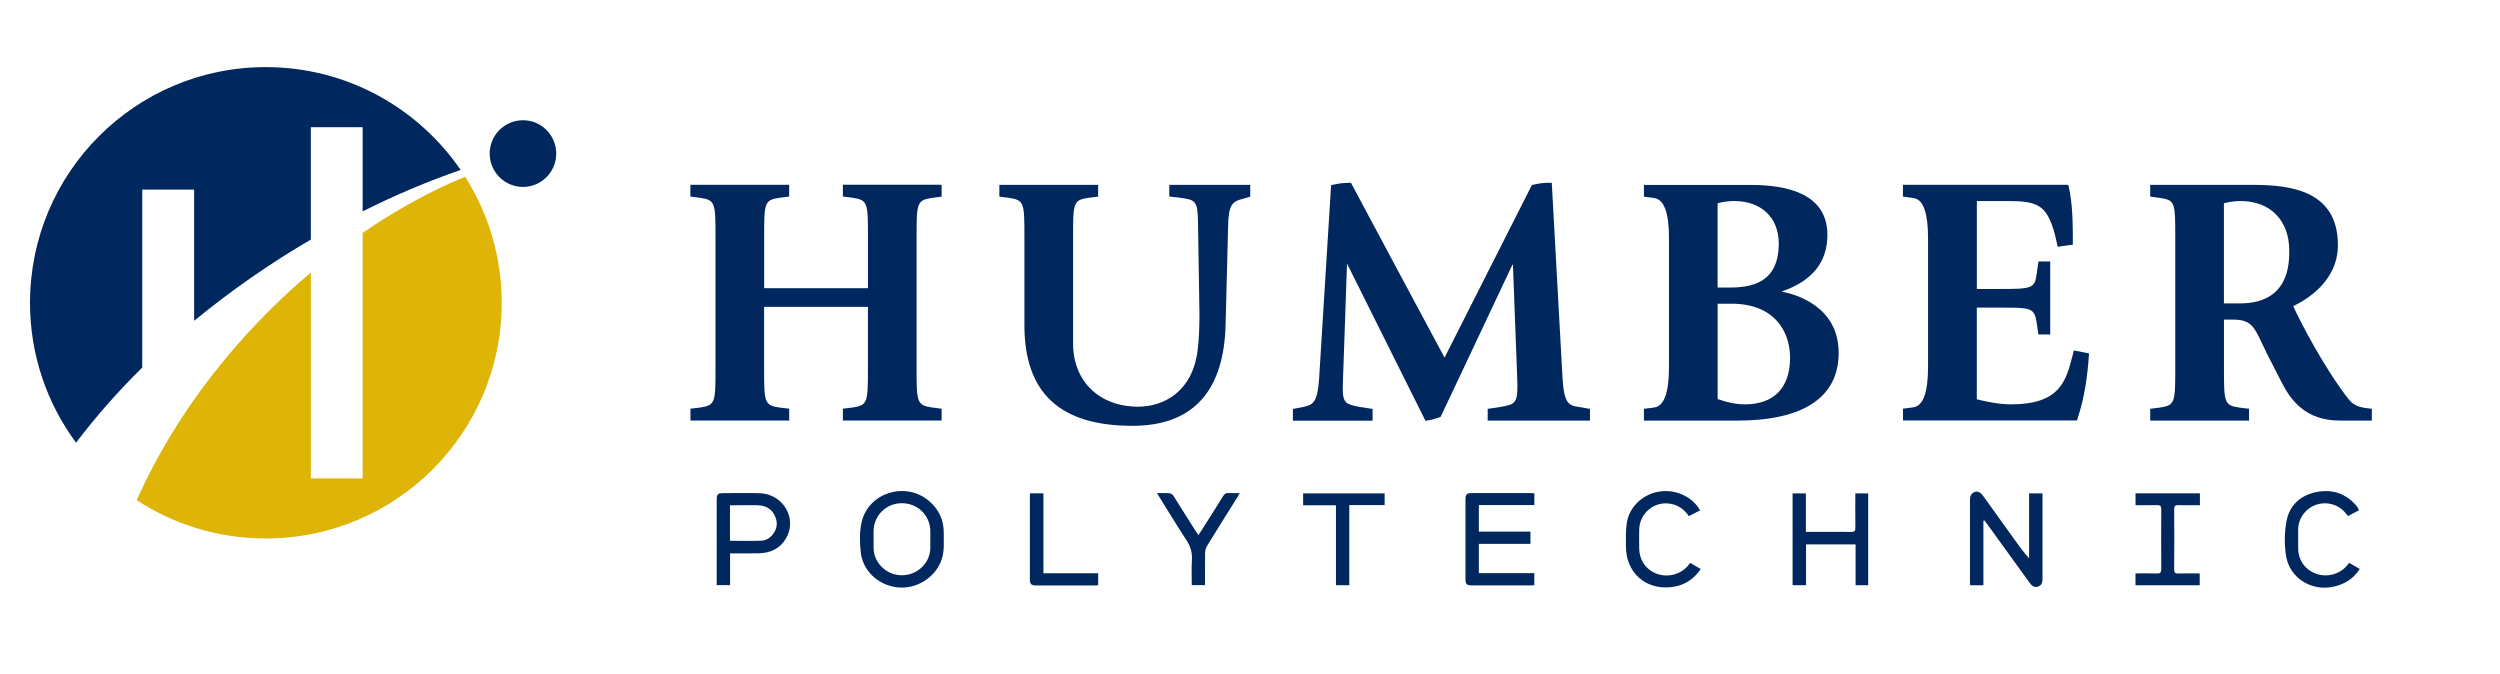
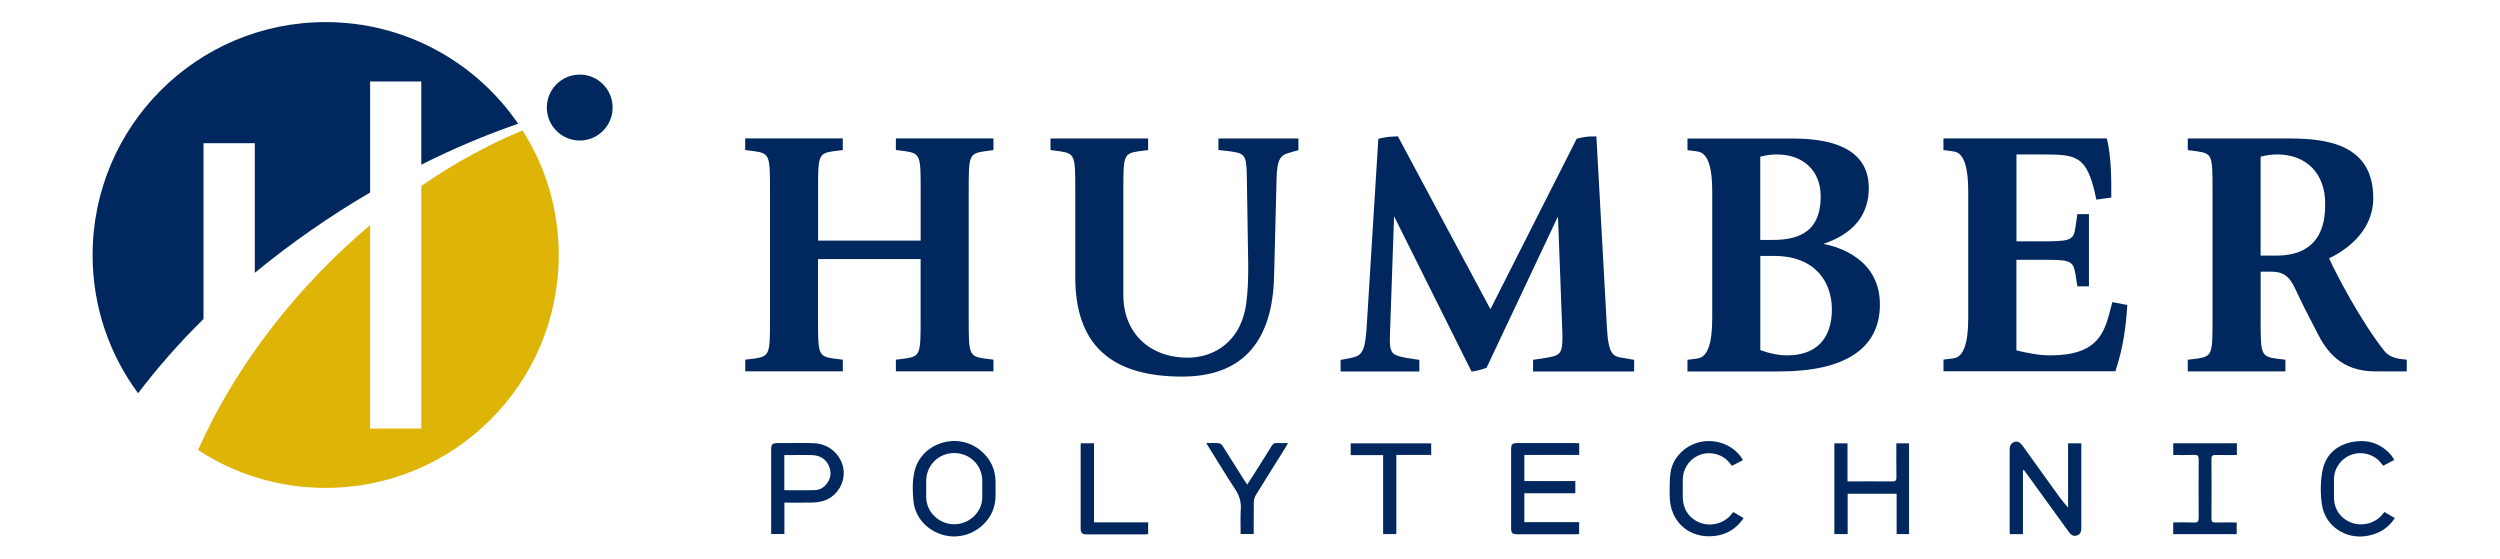
- <svg xmlns="http://www.w3.org/2000/svg" version="1.1" viewBox="0 0 504.02 135.83">
+ <svg xmlns="http://www.w3.org/2000/svg" version="1.1" viewBox="-12.841 9.02 510.04 114.006">
  <defs>
    <style>
      .cls-1 {
        fill: #00285e;
      }

      .cls-2 {
        fill: #deb407;
      }
    </style>
  </defs>
  <g>
    <g id="Layer_1">
      <g>
        <g>
          <g>
            <path class="cls-1" d="M189.56,37.27h.28v2.37c-.06,0-1.88.25-1.88.25-3.17.46-3.17,1.05-3.17,8.19v25.89c0,7.14,0,7.73,3.17,8.19,0,0,1.68.22,1.88.24v2.38h-19.91v-2.38c.06,0,.25-.03.25-.03,1.36-.17,1.31-.17,1.43-.18.11,0,.27-.03.27-.03,3.1-.46,3.1-1.04,3.1-8.19v-12.1h-20.93v12.17c0,7.08,0,7.66,3.1,8.12,0,0,1.75.22,1.96.24v2.38h-19.91v-2.38c.06,0,.25-.03.25-.03,1.35-.17,1.07-.13,1.17-.14.12,0,.53-.07.53-.07,3.1-.46,3.1-1.04,3.1-8.12v-25.97c0-7.14,0-7.73-3.1-8.19,0,0-1.75-.22-1.96-.25v-2.37h19.91v2.37c-.06,0-.24.03-.24.03-1.36.17-1.13.14-1.59.2-.04,0-.11.01-.11.01-3.1.46-3.1,1.04-3.1,8.12v10.11h20.93v-10.04c0-7.14,0-7.73-3.1-8.19,0,0-1.75-.22-1.96-.25v-2.37h19.63Z" />
            <path class="cls-1" d="M268.55,37.28c1.7-.35,1.9-.36,3.5-.43,0,0,.31,0,.31,0h0c0,.05,18.83,35.17,18.83,35.17l.04.08s17.6-34.79,17.61-34.8c0,0,.12-.02.12-.02,1.52-.36,2.13-.43,3.62-.43h.27c0,.09,2.15,39.04,2.15,39.04.29,5.44,1.23,5.83,3.18,6.14,0,0,2.16.36,2.37.4v2.37h-20.62v-2.37c.06,0,2.57-.39,2.57-.39,2.7-.48,3.42-.61,3.42-4.1l-.02-1.16-.88-23.42-.09-.02s-14.49,30.7-14.49,30.71c0,0-.1.03-.1.03-1,.36-1.74.58-2.76.72,0,0-.15.02-.2.03-.03-.06-15.81-31.69-15.81-31.69l-.82,23.65-.04,1.51c0,3.06.72,3.2,3.43,3.75,0,0,2.38.36,2.59.39v2.37h-16.07v-2.36c.05,0,2.07-.4,2.07-.4,1.91-.4,2.85-.8,3.2-5.51,0,0,2.38-38.45,2.43-39.2.05-.01.21-.04.21-.04Z" />
            <path class="cls-1" d="M416.77,37.27h.22c0,.05.05.22.05.22.86,3.66.86,7.87.86,11.58v.25c-.08,0-2.98.42-3.06.43-.01-.06-.05-.26-.05-.26-1.83-8.96-4.05-8.96-11.39-8.96h-4.85v17.73h4.56c6.37,0,7.09-.09,7.47-2.82,0,0,.38-2.65.39-2.73h2.37v14.72h-2.37c-.01-.07-.39-2.51-.39-2.51-.46-2.9-1.23-2.9-7.19-2.9h-4.85v18.49h.03c2.18.53,4.52,1.01,6.87,1.01,9.85,0,11.08-4.71,12.37-9.7,0,0,.25-.96.3-1.17.08.02,2.99.59,3.06.6,0,.06-.02.25-.02.25-.33,4.64-.84,8.45-2.36,13.08,0,0-.05.15-.07.19h-35.06v-2.38c.06,0,1.93-.25,1.93-.25,0,0,.26-.04.26-.04q2.86-.54,2.86-8.15v-25.89q0-7.48-2.72-8.09l-.4-.07s-.4-.06-1.94-.27v-2.37h33.08Z" />
            <path class="cls-1" d="M235.75,37.27h16.31c0,.09,0,2.32,0,2.39-.06.02-1.61.45-1.61.45-1.88.51-2.8.97-2.86,5.7q-.44,17.44-.44,17.44l-.1,3.33c-.67,12.78-6.97,19.27-18.73,19.27-14.66,0-21.79-6.64-21.79-20.31v-17.53c0-7.07,0-7.66-3.1-8.12,0,0-1.74-.22-1.95-.25v-2.37h19.91v2.37c-.06,0-1.94.24-1.94.24-3.11.46-3.11,1.04-3.11,8.12v21.24c0,7.63,5.28,12.75,13.13,12.75,5.09,0,10.91-2.97,11.97-11.29.3-2.36.37-4.48.38-7.34l-.29-18.45c-.06-4.54-.54-4.61-3.69-5.05,0,0-1.89-.22-2.1-.24v-2.35Z" />
            <path class="cls-1" d="M359.33,58.81l-.17-.03.16-.06c6.04-2.08,9.1-5.89,9.1-11.34,0-6.7-5.22-10.1-15.51-10.1h-21.48v2.37c.21.03,1.95.25,1.95.25l.24.05q2.86.54,2.86,8v26.04q0,7.54-2.79,8.12s-.33.07-.34.07c0,0-1.84.23-1.92.24v2.38h18.78c13.4,0,20.48-4.72,20.48-13.66,0-9.4-8.7-11.81-11.37-12.33ZM346.29,40.98h.03c1.1-.3,2.18-.45,3.32-.45,5.45,0,8.97,3.35,8.97,8.54,0,7.89-5.33,8.9-9.97,8.9h-2.36v-17ZM351.78,81.52c-1.7,0-3.58-.37-5.46-1.06h-.03v-19.23h2.78c8.71,0,11.82,5.63,11.82,10.89,0,6.06-3.24,9.4-9.11,9.4Z" />
            <path class="cls-1" d="M477.73,82.36c-1.28-.14-3.03-.33-4.17-1.8-4.71-5.95-9.67-15.4-11.21-18.8l-.02-.04.04-.02c2.69-1.28,8.97-5.05,8.97-12.27,0-10.78-9.12-12.16-17.07-12.16h-20.77v2.37c.21.02,1.88.25,1.88.25,3.17.46,3.17.9,3.17,8.12v25.97c0,7.15,0,7.73-3.1,8.19,0,0-.19.04-.29.04-.17.02-.12.01-1.42.17,0,0-.19.02-.24.03v2.38h19.92v-2.38c-.21-.03-1.96-.24-1.96-.24-3.09-.46-3.09-1.04-3.09-8.12v-9.61h1.99c3.44,0,4.17,1.57,5.63,4.69l1.24,2.56,2.7,5.26c1.83,3.65,4.82,7.84,11.78,7.84h6.47v-2.38c-.07,0-.45-.05-.45-.05ZM451.56,61.17h-3.2v-20.19h.03c1.09-.3,2.2-.45,3.38-.45,5.93,0,9.76,3.91,9.76,9.97,0,2.64,0,10.67-9.97,10.67Z" />
          </g>
          <g>
            <path class="cls-1" d="M112.14,30.97c0,3.71-3.01,6.72-6.7,6.72s-6.72-3.01-6.72-6.72,3-6.73,6.72-6.73,6.7,3.02,6.7,6.73Z" />
            <g>
              <path class="cls-1" d="M28.68,74.1v-35.87h10.46v26.45c7.45-6.13,15.41-11.64,23.53-16.39v-22.65h10.44v16.97c6.64-3.32,13.28-6.12,19.76-8.35-8.57-12.5-22.97-20.73-39.28-20.73C27.33,13.52,6.05,34.79,6.05,61.06c0,10.54,3.45,20.3,9.28,28.19,4.04-5.32,8.51-10.39,13.35-15.15Z" />
              <path class="cls-2" d="M93.77,35.63c-6.87,2.82-13.86,6.65-20.66,11.32v49.5h-10.44v-41.51c-14.41,12.15-27.17,28.04-35.11,45.89,7.48,4.9,16.42,7.73,26.03,7.73,26.26,0,47.56-21.26,47.56-47.5,0-9.36-2.71-18.08-7.38-25.43Z" />
            </g>
          </g>
        </g>
        <g>
          <path class="cls-1" d="M399.87,104.98v13.01h-2.67c-.01-.3-.04-.56-.04-.81,0-5.43,0-10.87,0-16.3,0-.68.11-1.28.78-1.62.69-.35,1.3-.09,1.96.83,2.1,2.93,4.2,5.86,6.3,8.78.89,1.25,1.79,2.49,2.88,3.7v-13.1h2.7v.89c0,5.4,0,10.81,0,16.21,0,.74-.06,1.41-.89,1.69-.83.28-1.3-.22-1.73-.81-2.79-3.86-5.59-7.72-8.38-11.58-.23-.32-.47-.64-.71-.95l-.19.07Z" />
          <path class="cls-1" d="M190.27,108.74c.07,1.79-.03,3.53-.9,5.17-1.69,3.2-5.38,5.05-8.93,4.44-3.66-.63-6.54-3.42-6.92-7.08-.2-2-.25-4.12.2-6.05,1.4-5.9,8.76-8.18,13.46-4.32,2.05,1.69,3.1,3.87,3.09,6.54,0,.44,0,.87,0,1.31ZM176.12,108.71c0,.58,0,1.16,0,1.74.01,3.01,2.6,5.52,5.69,5.53,3.11,0,5.72-2.47,5.75-5.48.01-1.13,0-2.27,0-3.4-.01-3.18-2.53-5.65-5.74-5.65-3.18,0-5.7,2.51-5.7,5.69,0,.52,0,1.05,0,1.57Z" />
          <path class="cls-1" d="M298.15,109.66v5.89h11.18v2.43c-.26.01-.54.04-.82.04-3.9,0-7.8,0-11.7,0-1.15,0-1.36-.22-1.36-1.38,0-5.29,0-10.58,0-15.86,0-1.16.21-1.37,1.37-1.37,3.9,0,7.8,0,11.7,0,.26,0,.51.02.82.04v2.38h-11.19v5.34h10.4v2.48h-10.4Z" />
          <path class="cls-1" d="M374.1,109.75h-9.99v8.23h-2.71v-18.51h2.68v7.76c.52,0,.94,0,1.37,0,2.59,0,5.18-.02,7.77.01.65,0,.85-.19.84-.84-.04-2.29-.01-4.58-.01-6.93h2.59v18.51h-2.54v-8.23Z" />
          <path class="cls-1" d="M147.19,111.56v6.41h-2.7v-.97c0-5.37,0-10.74,0-16.11,0-1.29.18-1.47,1.45-1.47,2.38,0,4.77-.05,7.15.01,4.8.11,7.74,5.13,5.37,9.13-1.22,2.06-3.16,2.93-5.48,2.99-1.91.05-3.82.01-5.8.01ZM147.18,109.03c2.15,0,4.21.05,6.27-.02.99-.03,1.83-.56,2.43-1.37.86-1.16.93-2.43.32-3.7-.68-1.43-1.94-2.04-3.47-2.08-1.42-.04-2.85,0-4.28,0-.42,0-.84,0-1.28,0v7.18Z" />
          <path class="cls-1" d="M430.53,117.98v-2.38c1.44,0,2.86-.04,4.27.02.73.03.93-.21.93-.93-.03-3.98-.03-7.96,0-11.94,0-.74-.22-.95-.94-.92-1.39.05-2.79.02-4.25.02v-2.39h12.98v2.39c-1.44,0-2.85.03-4.27-.01-.64-.02-.92.11-.92.85.04,4.04.03,8.07,0,12.11,0,.68.23.84.86.82,1.42-.04,2.83-.01,4.29-.01v2.38h-12.96Z" />
          <path class="cls-1" d="M475.58,102.88c-.73.38-1.44.76-2.2,1.16-.16-.19-.3-.36-.44-.53-1.38-1.76-3.74-2.47-5.88-1.78-2.17.7-3.69,2.71-3.73,4.96-.02,1.28,0,2.56,0,3.83,0,2.41,1.4,4.37,3.67,5.17,2.19.78,4.79.05,6.23-1.74.11-.13.21-.27.37-.48.7.41,1.4.8,2.15,1.24-1.33,2.07-3.22,3.16-5.49,3.61-4.36.87-8.67-1.85-9.37-6.23-.37-2.31-.34-4.79.1-7.09.62-3.2,2.88-5.21,6.12-5.82,3.1-.58,5.81.29,7.92,2.74.15.18.28.37.4.57.06.09.09.2.17.38Z" />
          <path class="cls-1" d="M340.75,113.47c.71.42,1.38.81,2.13,1.25-1.44,2.14-3.4,3.34-5.84,3.64-5.28.65-9.26-2.94-9.24-8.25,0-1.59-.06-3.21.19-4.77.5-3.18,3.25-5.71,6.48-6.23,3.31-.54,6.73,1,8.28,3.78-.74.38-1.48.76-2.27,1.17-1.01-1.53-2.4-2.39-4.18-2.56-3.07-.28-5.75,2.14-5.82,5.26-.03,1.25-.01,2.5,0,3.75.01,2.38,1.32,4.3,3.48,5.14,2.15.83,4.68.24,6.23-1.46.17-.19.33-.4.57-.7Z" />
          <path class="cls-1" d="M262.72,101.87v-2.4h16.43v2.36h-7.12v16.15h-2.69v-16.11h-6.62Z" />
          <path class="cls-1" d="M233.27,99.42c.98,0,1.79-.05,2.59.03.27.03.59.32.75.57,1.47,2.3,2.92,4.62,4.37,6.93.18.29.38.57.63.94.33-.5.62-.93.89-1.37,1.37-2.16,2.74-4.32,4.08-6.49.27-.44.56-.67,1.1-.63.71.05,1.43.01,2.26.01-.2.36-.33.61-.48.84-2.03,3.25-4.08,6.49-6.08,9.76-.26.42-.41.96-.42,1.46-.04,2.15-.02,4.29-.02,6.5h-2.67c0-1.71-.08-3.42.03-5.11.1-1.53-.32-2.78-1.16-4.05-1.99-3.03-3.86-6.14-5.89-9.39Z" />
          <path class="cls-1" d="M207.66,99.46h2.7v16.12h11.04v2.41c-.26.02-.48.05-.71.05-3.93,0-7.85,0-11.78,0-.98,0-1.28-.28-1.28-1.21,0-5.63,0-11.26,0-16.9,0-.14.02-.28.03-.46Z" />
        </g>
      </g>
    </g>
  </g>
</svg>
